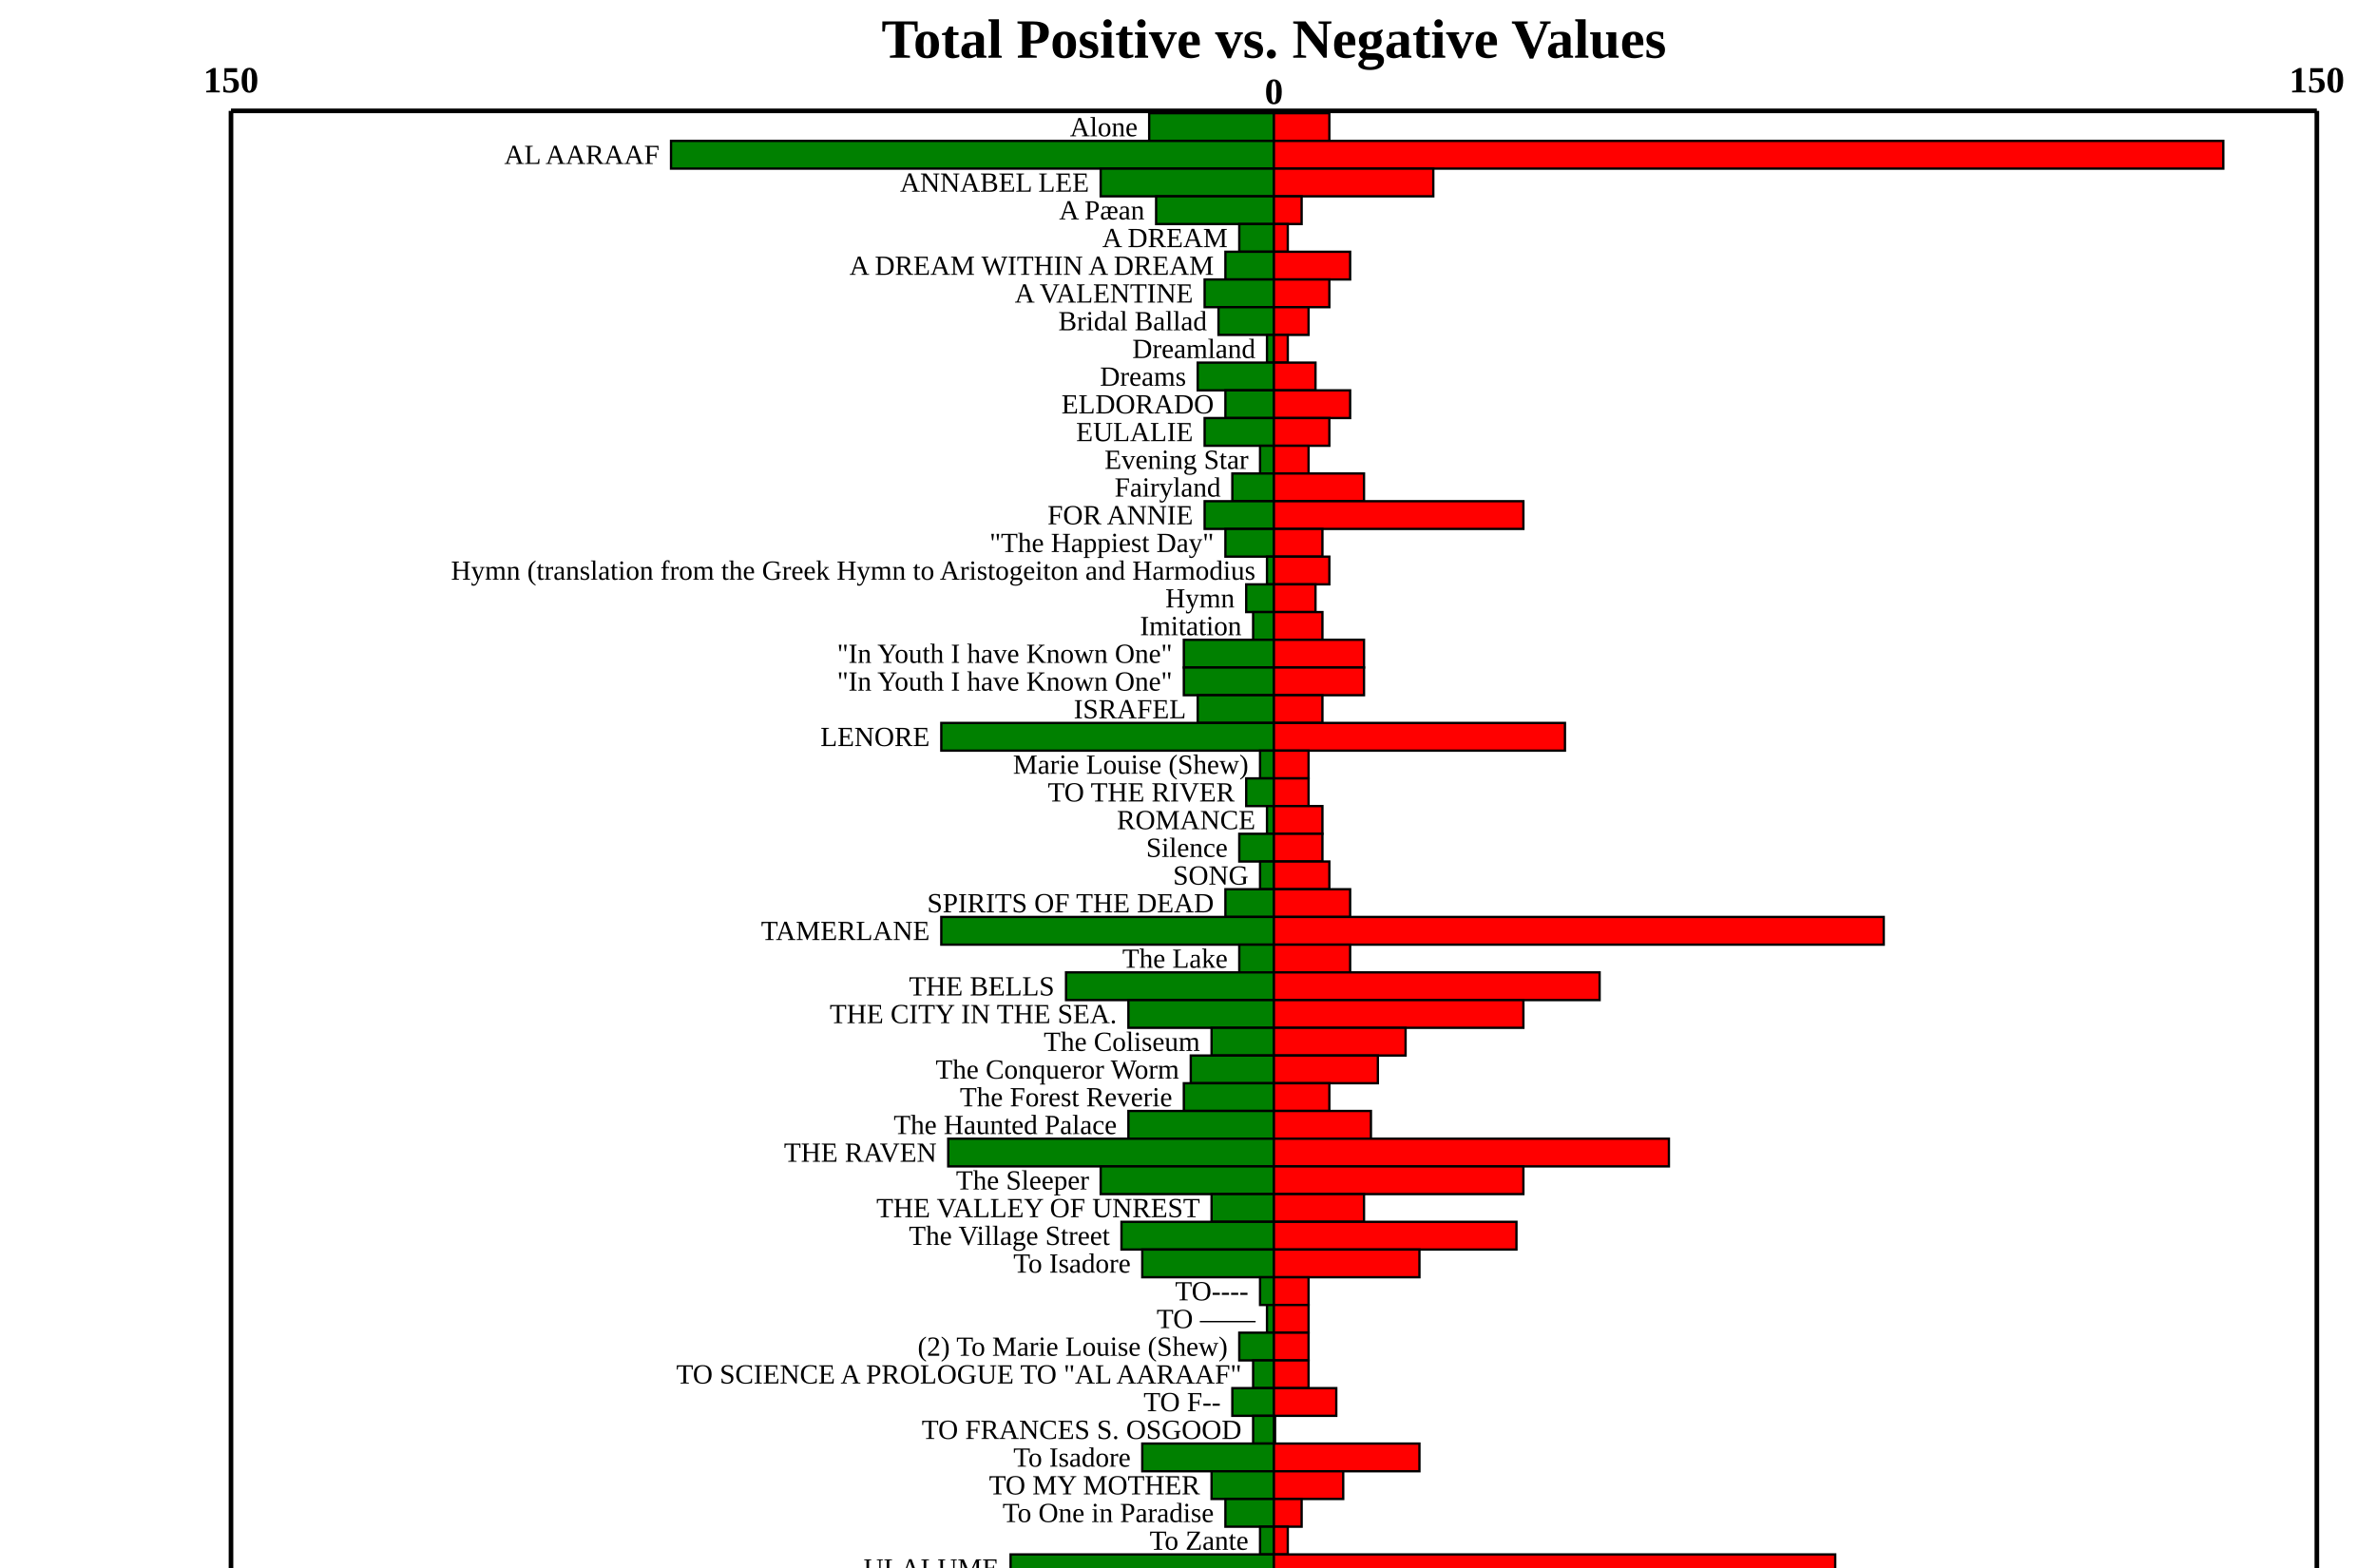
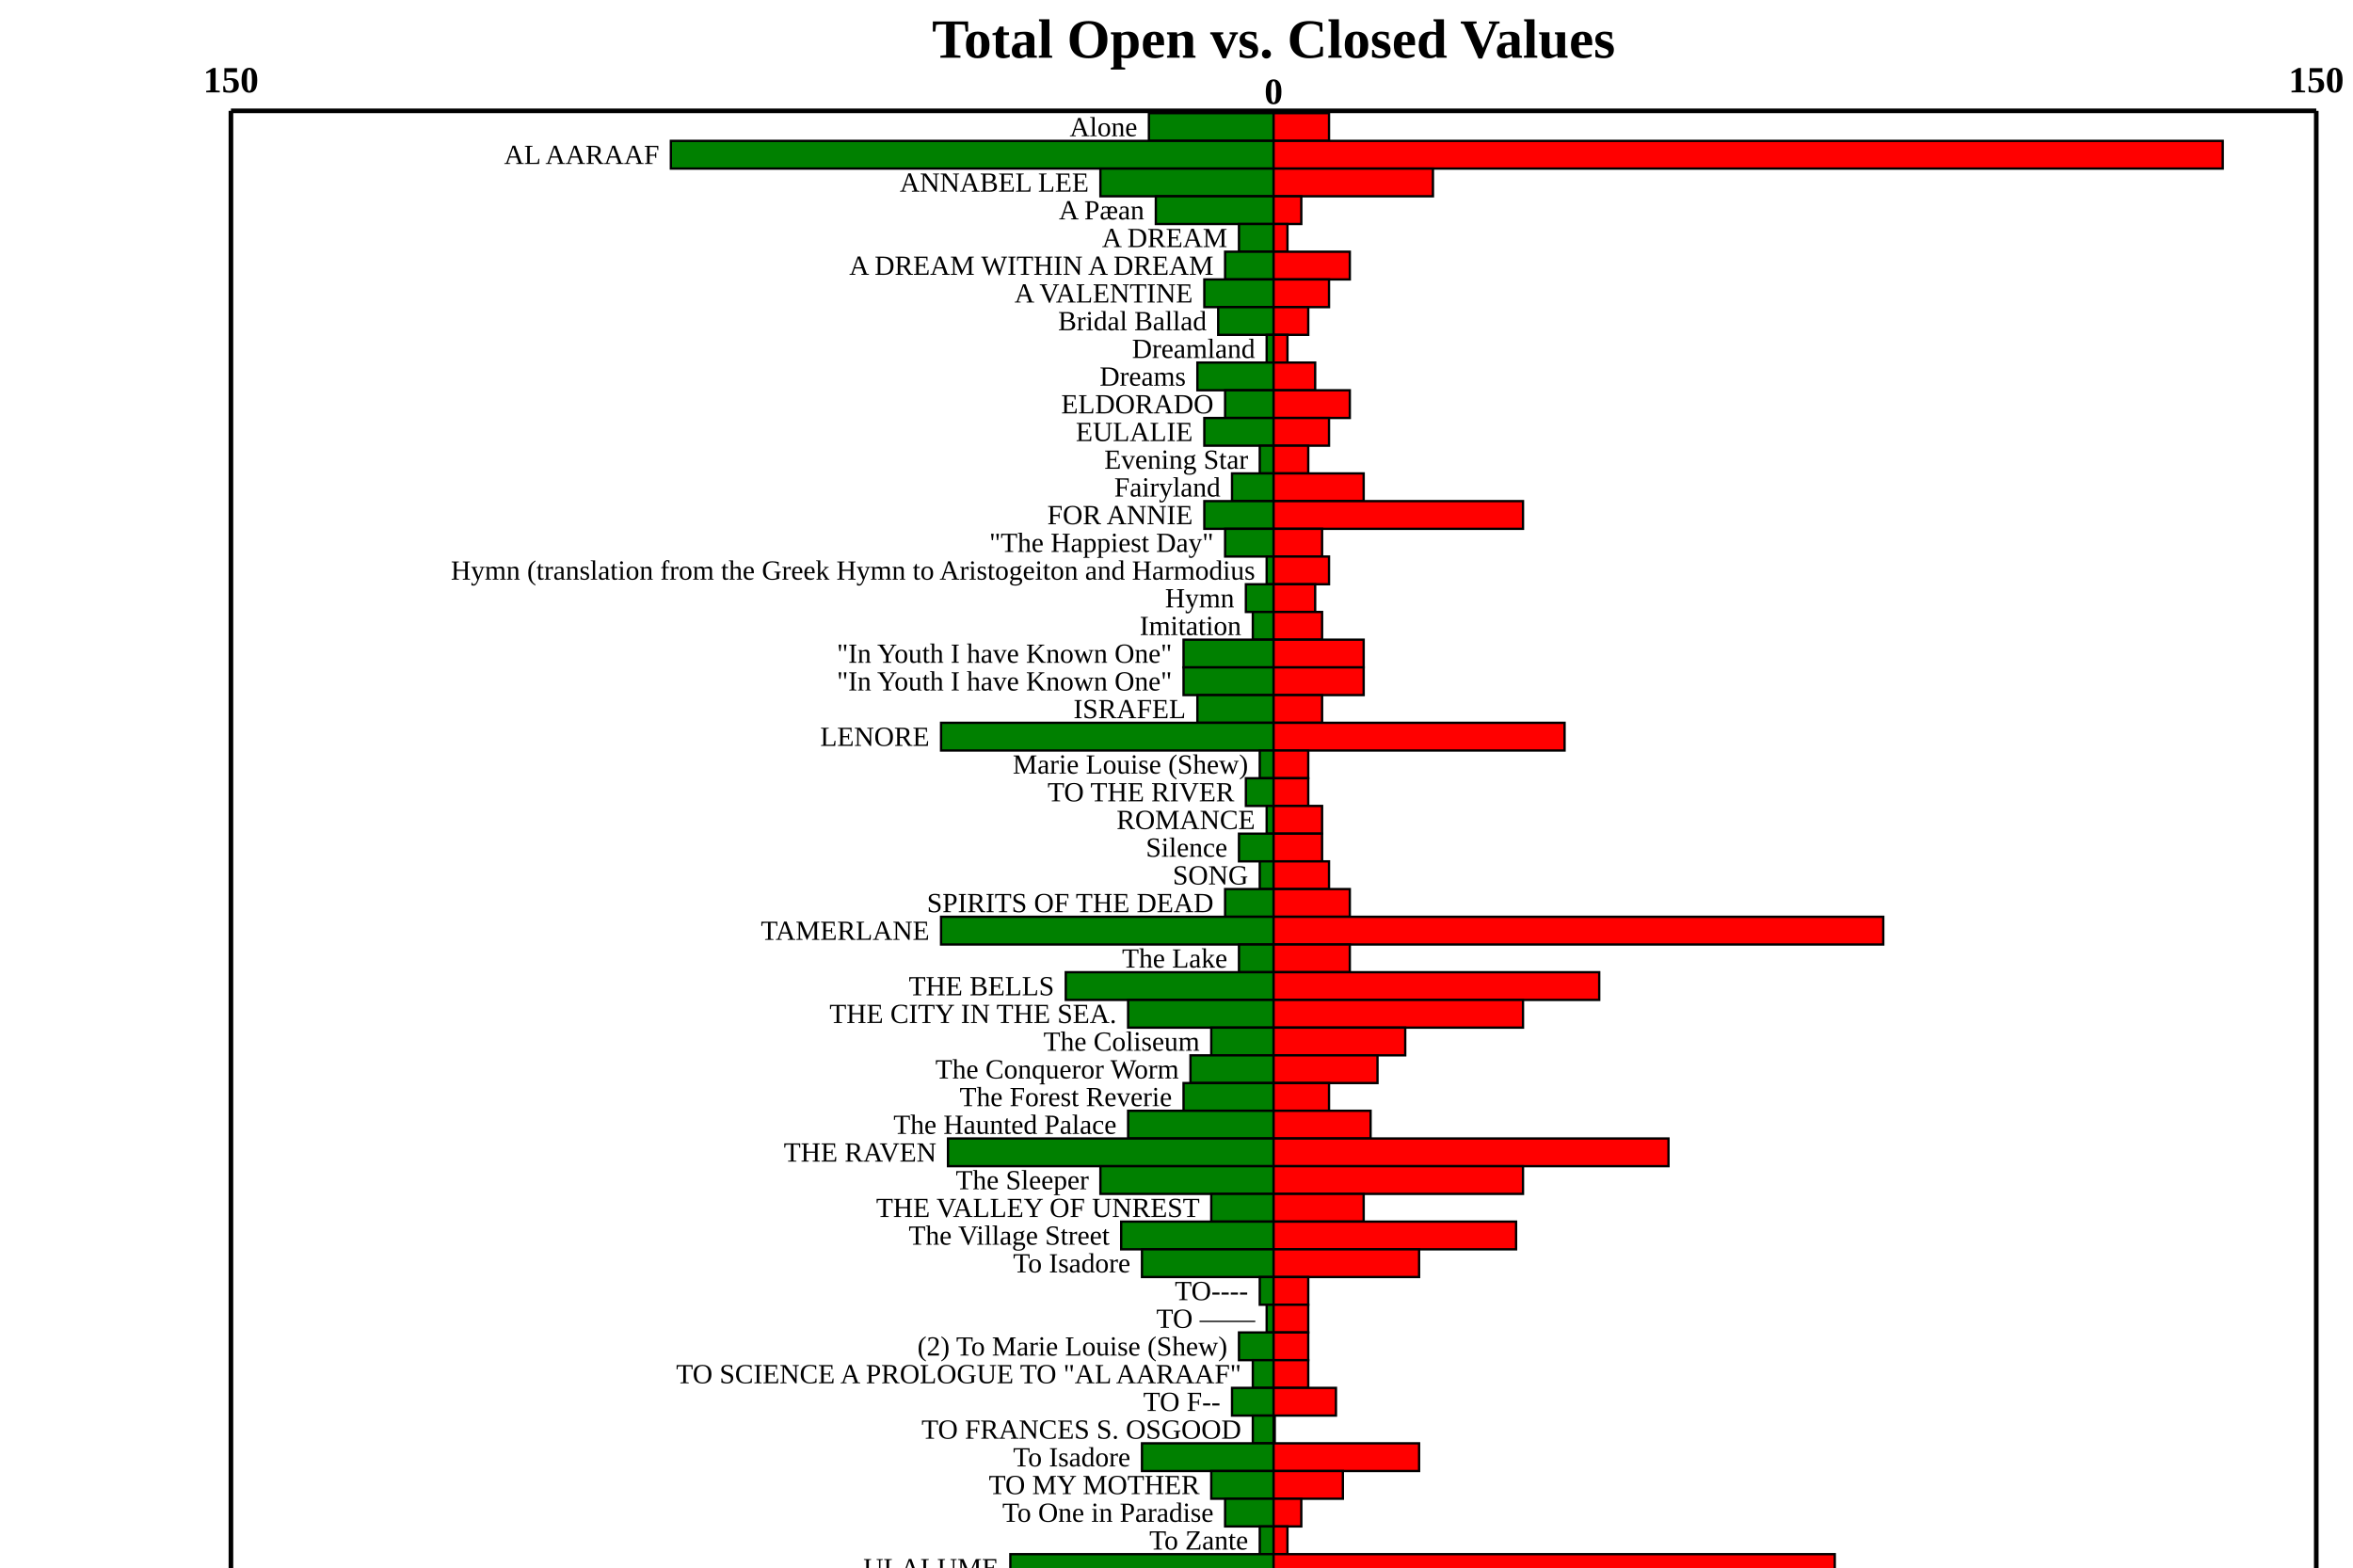
<svg xmlns="http://www.w3.org/2000/svg">
  <g transform="translate(100,686)">
    <line x1="0" y1="-638" x2="903" y2="-638" stroke="black" stroke-width="2" />
    <line x1="0" y1="-638" x2="0" y2="0" stroke="black" stroke-width="2" />
    <line x1="903" y1="-638" x2="903" y2="0" stroke="black" stroke-width="2" />
    <line x1="0" y1="0" x2="903" y2="0" stroke="black" stroke-width="2" />
    <line x1="451.5" y1="-638" x2="451.5" y2="0" stroke="black" stroke-width="2" />
    <rect x="943" y="-424" height="20" width="20" fill="green" stroke="black" />
-     <text x="968" y="-409" text-anchor="start" fill="black"> - Positive</text>
+     <text x="968" y="-409" text-anchor="start" fill="black"> - Open</text>
    <rect x="943" y="-394" height="20" width="20" fill="red" stroke="black" />
-     <text x="968" y="-379" text-anchor="start" fill="black"> - Negative</text>
-     <text x="451.5" y="-661" font-weight="bold" font-size="24" text-anchor="middle" fill="black">Total Positive vs. Negative Values</text>
+     <text x="968" y="-379" text-anchor="start" fill="black"> - Closed</text>
+     <text x="451.5" y="-661" font-weight="bold" font-size="24" text-anchor="middle" fill="black">Total Open vs. Closed Values</text>
    <text x="903" y="-646" font-weight="bold" font-size="16" text-anchor="middle" fill="black">150</text>
    <text x="0" y="-646" font-weight="bold" font-size="16" text-anchor="middle" fill="black">150</text>
    <text x="451.5" y="-641" font-weight="bold" font-size="16" text-anchor="middle" fill="black">0</text>
    <rect x="397.5" y="-637" width="54" height="12" fill="green" stroke="black" />
    <rect x="451.5" y="-637" width="24" height="12" fill="red" stroke="black" />
    <text x="392.5" y="-627" text-anchor="end" font-size="12">Alone</text>
    <rect x="190.5" y="-625" width="261" height="12" fill="green" stroke="black" />
    <rect x="451.5" y="-625" width="411" height="12" fill="red" stroke="black" />
    <text x="185.5" y="-615" text-anchor="end" font-size="12">AL AARAAF</text>
    <rect x="376.5" y="-613" width="75" height="12" fill="green" stroke="black" />
    <rect x="451.5" y="-613" width="69" height="12" fill="red" stroke="black" />
    <text x="371.5" y="-603" text-anchor="end" font-size="12">ANNABEL LEE</text>
    <rect x="400.5" y="-601" width="51" height="12" fill="green" stroke="black" />
    <rect x="451.5" y="-601" width="12" height="12" fill="red" stroke="black" />
    <text x="395.5" y="-591" text-anchor="end" font-size="12">A Pæan</text>
    <rect x="436.5" y="-589" width="15" height="12" fill="green" stroke="black" />
    <rect x="451.5" y="-589" width="6" height="12" fill="red" stroke="black" />
    <text x="431.5" y="-579" text-anchor="end" font-size="12">A DREAM</text>
    <rect x="430.5" y="-577" width="21" height="12" fill="green" stroke="black" />
    <rect x="451.5" y="-577" width="33" height="12" fill="red" stroke="black" />
    <text x="425.5" y="-567" text-anchor="end" font-size="12">A DREAM WITHIN A DREAM</text>
    <rect x="421.5" y="-565" width="30" height="12" fill="green" stroke="black" />
    <rect x="451.5" y="-565" width="24" height="12" fill="red" stroke="black" />
    <text x="416.5" y="-555" text-anchor="end" font-size="12">A VALENTINE</text>
    <rect x="427.5" y="-553" width="24" height="12" fill="green" stroke="black" />
    <rect x="451.5" y="-553" width="15" height="12" fill="red" stroke="black" />
    <text x="422.5" y="-543" text-anchor="end" font-size="12">Bridal Ballad</text>
    <rect x="448.5" y="-541" width="3" height="12" fill="green" stroke="black" />
    <rect x="451.5" y="-541" width="6" height="12" fill="red" stroke="black" />
    <text x="443.5" y="-531" text-anchor="end" font-size="12">Dreamland</text>
    <rect x="418.5" y="-529" width="33" height="12" fill="green" stroke="black" />
    <rect x="451.5" y="-529" width="18" height="12" fill="red" stroke="black" />
    <text x="413.5" y="-519" text-anchor="end" font-size="12">Dreams</text>
    <rect x="430.5" y="-517" width="21" height="12" fill="green" stroke="black" />
    <rect x="451.5" y="-517" width="33" height="12" fill="red" stroke="black" />
    <text x="425.5" y="-507" text-anchor="end" font-size="12">ELDORADO</text>
    <rect x="421.5" y="-505" width="30" height="12" fill="green" stroke="black" />
    <rect x="451.5" y="-505" width="24" height="12" fill="red" stroke="black" />
    <text x="416.5" y="-495" text-anchor="end" font-size="12">EULALIE</text>
    <rect x="445.5" y="-493" width="6" height="12" fill="green" stroke="black" />
    <rect x="451.5" y="-493" width="15" height="12" fill="red" stroke="black" />
    <text x="440.5" y="-483" text-anchor="end" font-size="12">Evening Star</text>
    <rect x="433.5" y="-481" width="18" height="12" fill="green" stroke="black" />
    <rect x="451.5" y="-481" width="39" height="12" fill="red" stroke="black" />
    <text x="428.5" y="-471" text-anchor="end" font-size="12">Fairyland</text>
    <rect x="421.5" y="-469" width="30" height="12" fill="green" stroke="black" />
    <rect x="451.5" y="-469" width="108" height="12" fill="red" stroke="black" />
    <text x="416.5" y="-459" text-anchor="end" font-size="12">FOR ANNIE</text>
    <rect x="430.5" y="-457" width="21" height="12" fill="green" stroke="black" />
    <rect x="451.5" y="-457" width="21" height="12" fill="red" stroke="black" />
    <text x="425.5" y="-447" text-anchor="end" font-size="12">"The Happiest Day"</text>
    <rect x="448.5" y="-445" width="3" height="12" fill="green" stroke="black" />
    <rect x="451.5" y="-445" width="24" height="12" fill="red" stroke="black" />
    <text x="443.5" y="-435" text-anchor="end" font-size="12">Hymn (translation from the Greek
        Hymn to Aristogeiton and Harmodius</text>
    <rect x="439.5" y="-433" width="12" height="12" fill="green" stroke="black" />
    <rect x="451.5" y="-433" width="18" height="12" fill="red" stroke="black" />
    <text x="434.5" y="-423" text-anchor="end" font-size="12">Hymn</text>
    <rect x="442.5" y="-421" width="9" height="12" fill="green" stroke="black" />
    <rect x="451.5" y="-421" width="21" height="12" fill="red" stroke="black" />
    <text x="437.5" y="-411" text-anchor="end" font-size="12">Imitation</text>
    <rect x="412.5" y="-409" width="39" height="12" fill="green" stroke="black" />
    <rect x="451.5" y="-409" width="39" height="12" fill="red" stroke="black" />
    <text x="407.5" y="-399" text-anchor="end" font-size="12">"In Youth I have Known One"</text>
    <rect x="412.5" y="-397" width="39" height="12" fill="green" stroke="black" />
    <rect x="451.5" y="-397" width="39" height="12" fill="red" stroke="black" />
    <text x="407.5" y="-387" text-anchor="end" font-size="12">"In Youth I have Known One"</text>
    <rect x="418.5" y="-385" width="33" height="12" fill="green" stroke="black" />
    <rect x="451.5" y="-385" width="21" height="12" fill="red" stroke="black" />
    <text x="413.5" y="-375" text-anchor="end" font-size="12">ISRAFEL</text>
    <rect x="307.5" y="-373" width="144" height="12" fill="green" stroke="black" />
    <rect x="451.5" y="-373" width="126" height="12" fill="red" stroke="black" />
    <text x="302.5" y="-363" text-anchor="end" font-size="12">LENORE</text>
    <rect x="445.5" y="-361" width="6" height="12" fill="green" stroke="black" />
    <rect x="451.5" y="-361" width="15" height="12" fill="red" stroke="black" />
    <text x="440.5" y="-351" text-anchor="end" font-size="12">Marie Louise (Shew)</text>
    <rect x="439.5" y="-349" width="12" height="12" fill="green" stroke="black" />
    <rect x="451.5" y="-349" width="15" height="12" fill="red" stroke="black" />
    <text x="434.5" y="-339" text-anchor="end" font-size="12">TO THE RIVER</text>
    <rect x="448.5" y="-337" width="3" height="12" fill="green" stroke="black" />
    <rect x="451.5" y="-337" width="21" height="12" fill="red" stroke="black" />
    <text x="443.5" y="-327" text-anchor="end" font-size="12">ROMANCE</text>
    <rect x="436.5" y="-325" width="15" height="12" fill="green" stroke="black" />
    <rect x="451.5" y="-325" width="21" height="12" fill="red" stroke="black" />
    <text x="431.5" y="-315" text-anchor="end" font-size="12">Silence</text>
    <rect x="445.5" y="-313" width="6" height="12" fill="green" stroke="black" />
    <rect x="451.5" y="-313" width="24" height="12" fill="red" stroke="black" />
    <text x="440.5" y="-303" text-anchor="end" font-size="12">SONG</text>
    <rect x="430.5" y="-301" width="21" height="12" fill="green" stroke="black" />
    <rect x="451.5" y="-301" width="33" height="12" fill="red" stroke="black" />
    <text x="425.5" y="-291" text-anchor="end" font-size="12">SPIRITS OF THE DEAD</text>
    <rect x="307.5" y="-289" width="144" height="12" fill="green" stroke="black" />
    <rect x="451.5" y="-289" width="264" height="12" fill="red" stroke="black" />
    <text x="302.5" y="-279" text-anchor="end" font-size="12">TAMERLANE</text>
    <rect x="436.5" y="-277" width="15" height="12" fill="green" stroke="black" />
    <rect x="451.5" y="-277" width="33" height="12" fill="red" stroke="black" />
    <text x="431.5" y="-267" text-anchor="end" font-size="12">The Lake</text>
    <rect x="361.5" y="-265" width="90" height="12" fill="green" stroke="black" />
    <rect x="451.5" y="-265" width="141" height="12" fill="red" stroke="black" />
    <text x="356.5" y="-255" text-anchor="end" font-size="12">THE BELLS</text>
    <rect x="388.5" y="-253" width="63" height="12" fill="green" stroke="black" />
    <rect x="451.5" y="-253" width="108" height="12" fill="red" stroke="black" />
    <text x="383.5" y="-243" text-anchor="end" font-size="12">THE CITY IN THE SEA.</text>
    <rect x="424.5" y="-241" width="27" height="12" fill="green" stroke="black" />
    <rect x="451.5" y="-241" width="57" height="12" fill="red" stroke="black" />
    <text x="419.5" y="-231" text-anchor="end" font-size="12">The Coliseum</text>
    <rect x="415.5" y="-229" width="36" height="12" fill="green" stroke="black" />
    <rect x="451.5" y="-229" width="45" height="12" fill="red" stroke="black" />
    <text x="410.5" y="-219" text-anchor="end" font-size="12">The Conqueror Worm</text>
    <rect x="412.5" y="-217" width="39" height="12" fill="green" stroke="black" />
    <rect x="451.5" y="-217" width="24" height="12" fill="red" stroke="black" />
    <text x="407.5" y="-207" text-anchor="end" font-size="12">The Forest Reverie</text>
    <rect x="388.5" y="-205" width="63" height="12" fill="green" stroke="black" />
    <rect x="451.5" y="-205" width="42" height="12" fill="red" stroke="black" />
    <text x="383.5" y="-195" text-anchor="end" font-size="12">The Haunted Palace</text>
    <rect x="310.5" y="-193" width="141" height="12" fill="green" stroke="black" />
    <rect x="451.5" y="-193" width="171" height="12" fill="red" stroke="black" />
    <text x="305.5" y="-183" text-anchor="end" font-size="12">THE RAVEN</text>
    <rect x="376.5" y="-181" width="75" height="12" fill="green" stroke="black" />
    <rect x="451.5" y="-181" width="108" height="12" fill="red" stroke="black" />
    <text x="371.5" y="-171" text-anchor="end" font-size="12">The Sleeper</text>
    <rect x="424.5" y="-169" width="27" height="12" fill="green" stroke="black" />
    <rect x="451.5" y="-169" width="39" height="12" fill="red" stroke="black" />
    <text x="419.5" y="-159" text-anchor="end" font-size="12">THE VALLEY OF UNREST</text>
    <rect x="385.5" y="-157" width="66" height="12" fill="green" stroke="black" />
    <rect x="451.5" y="-157" width="105" height="12" fill="red" stroke="black" />
    <text x="380.5" y="-147" text-anchor="end" font-size="12">The Village Street</text>
    <rect x="394.5" y="-145" width="57" height="12" fill="green" stroke="black" />
    <rect x="451.5" y="-145" width="63" height="12" fill="red" stroke="black" />
    <text x="389.5" y="-135" text-anchor="end" font-size="12">To Isadore
</text>
    <rect x="445.5" y="-133" width="6" height="12" fill="green" stroke="black" />
    <rect x="451.5" y="-133" width="15" height="12" fill="red" stroke="black" />
    <text x="440.5" y="-123" text-anchor="end" font-size="12">TO----</text>
    <rect x="448.5" y="-121" width="3" height="12" fill="green" stroke="black" />
    <rect x="451.5" y="-121" width="15" height="12" fill="red" stroke="black" />
    <text x="443.5" y="-111" text-anchor="end" font-size="12">TO ——</text>
    <rect x="436.5" y="-109" width="15" height="12" fill="green" stroke="black" />
    <rect x="451.5" y="-109" width="15" height="12" fill="red" stroke="black" />
    <text x="431.5" y="-99" text-anchor="end" font-size="12">(2) To Marie Louise (Shew)</text>
    <rect x="442.5" y="-97" width="9" height="12" fill="green" stroke="black" />
    <rect x="451.5" y="-97" width="15" height="12" fill="red" stroke="black" />
    <text x="437.5" y="-87" text-anchor="end" font-size="12">TO SCIENCE
            A PROLOGUE TO "AL AARAAF"</text>
    <rect x="433.5" y="-85" width="18" height="12" fill="green" stroke="black" />
    <rect x="451.5" y="-85" width="27" height="12" fill="red" stroke="black" />
    <text x="428.5" y="-75" text-anchor="end" font-size="12">TO F--</text>
    <rect x="442.5" y="-73" width="9" height="12" fill="green" stroke="black" />
    <rect x="451.5" y="-73" width="0" height="12" fill="red" stroke="black" />
    <text x="437.5" y="-63" text-anchor="end" font-size="12">TO FRANCES S. OSGOOD </text>
    <rect x="394.5" y="-61" width="57" height="12" fill="green" stroke="black" />
    <rect x="451.5" y="-61" width="63" height="12" fill="red" stroke="black" />
    <text x="389.5" y="-51" text-anchor="end" font-size="12">To Isadore
</text>
    <rect x="424.5" y="-49" width="27" height="12" fill="green" stroke="black" />
    <rect x="451.5" y="-49" width="30" height="12" fill="red" stroke="black" />
    <text x="419.5" y="-39" text-anchor="end" font-size="12">TO MY MOTHER</text>
    <rect x="430.5" y="-37" width="21" height="12" fill="green" stroke="black" />
    <rect x="451.5" y="-37" width="12" height="12" fill="red" stroke="black" />
    <text x="425.5" y="-27" text-anchor="end" font-size="12">To One in Paradise</text>
    <rect x="445.5" y="-25" width="6" height="12" fill="green" stroke="black" />
    <rect x="451.5" y="-25" width="6" height="12" fill="red" stroke="black" />
    <text x="440.5" y="-15" text-anchor="end" font-size="12">To Zante</text>
    <rect x="337.5" y="-13" width="114" height="12" fill="green" stroke="black" />
    <rect x="451.5" y="-13" width="243" height="12" fill="red" stroke="black" />
    <text x="332.5" y="-3" text-anchor="end" font-size="12">ULALUME</text>
  </g>
</svg>
